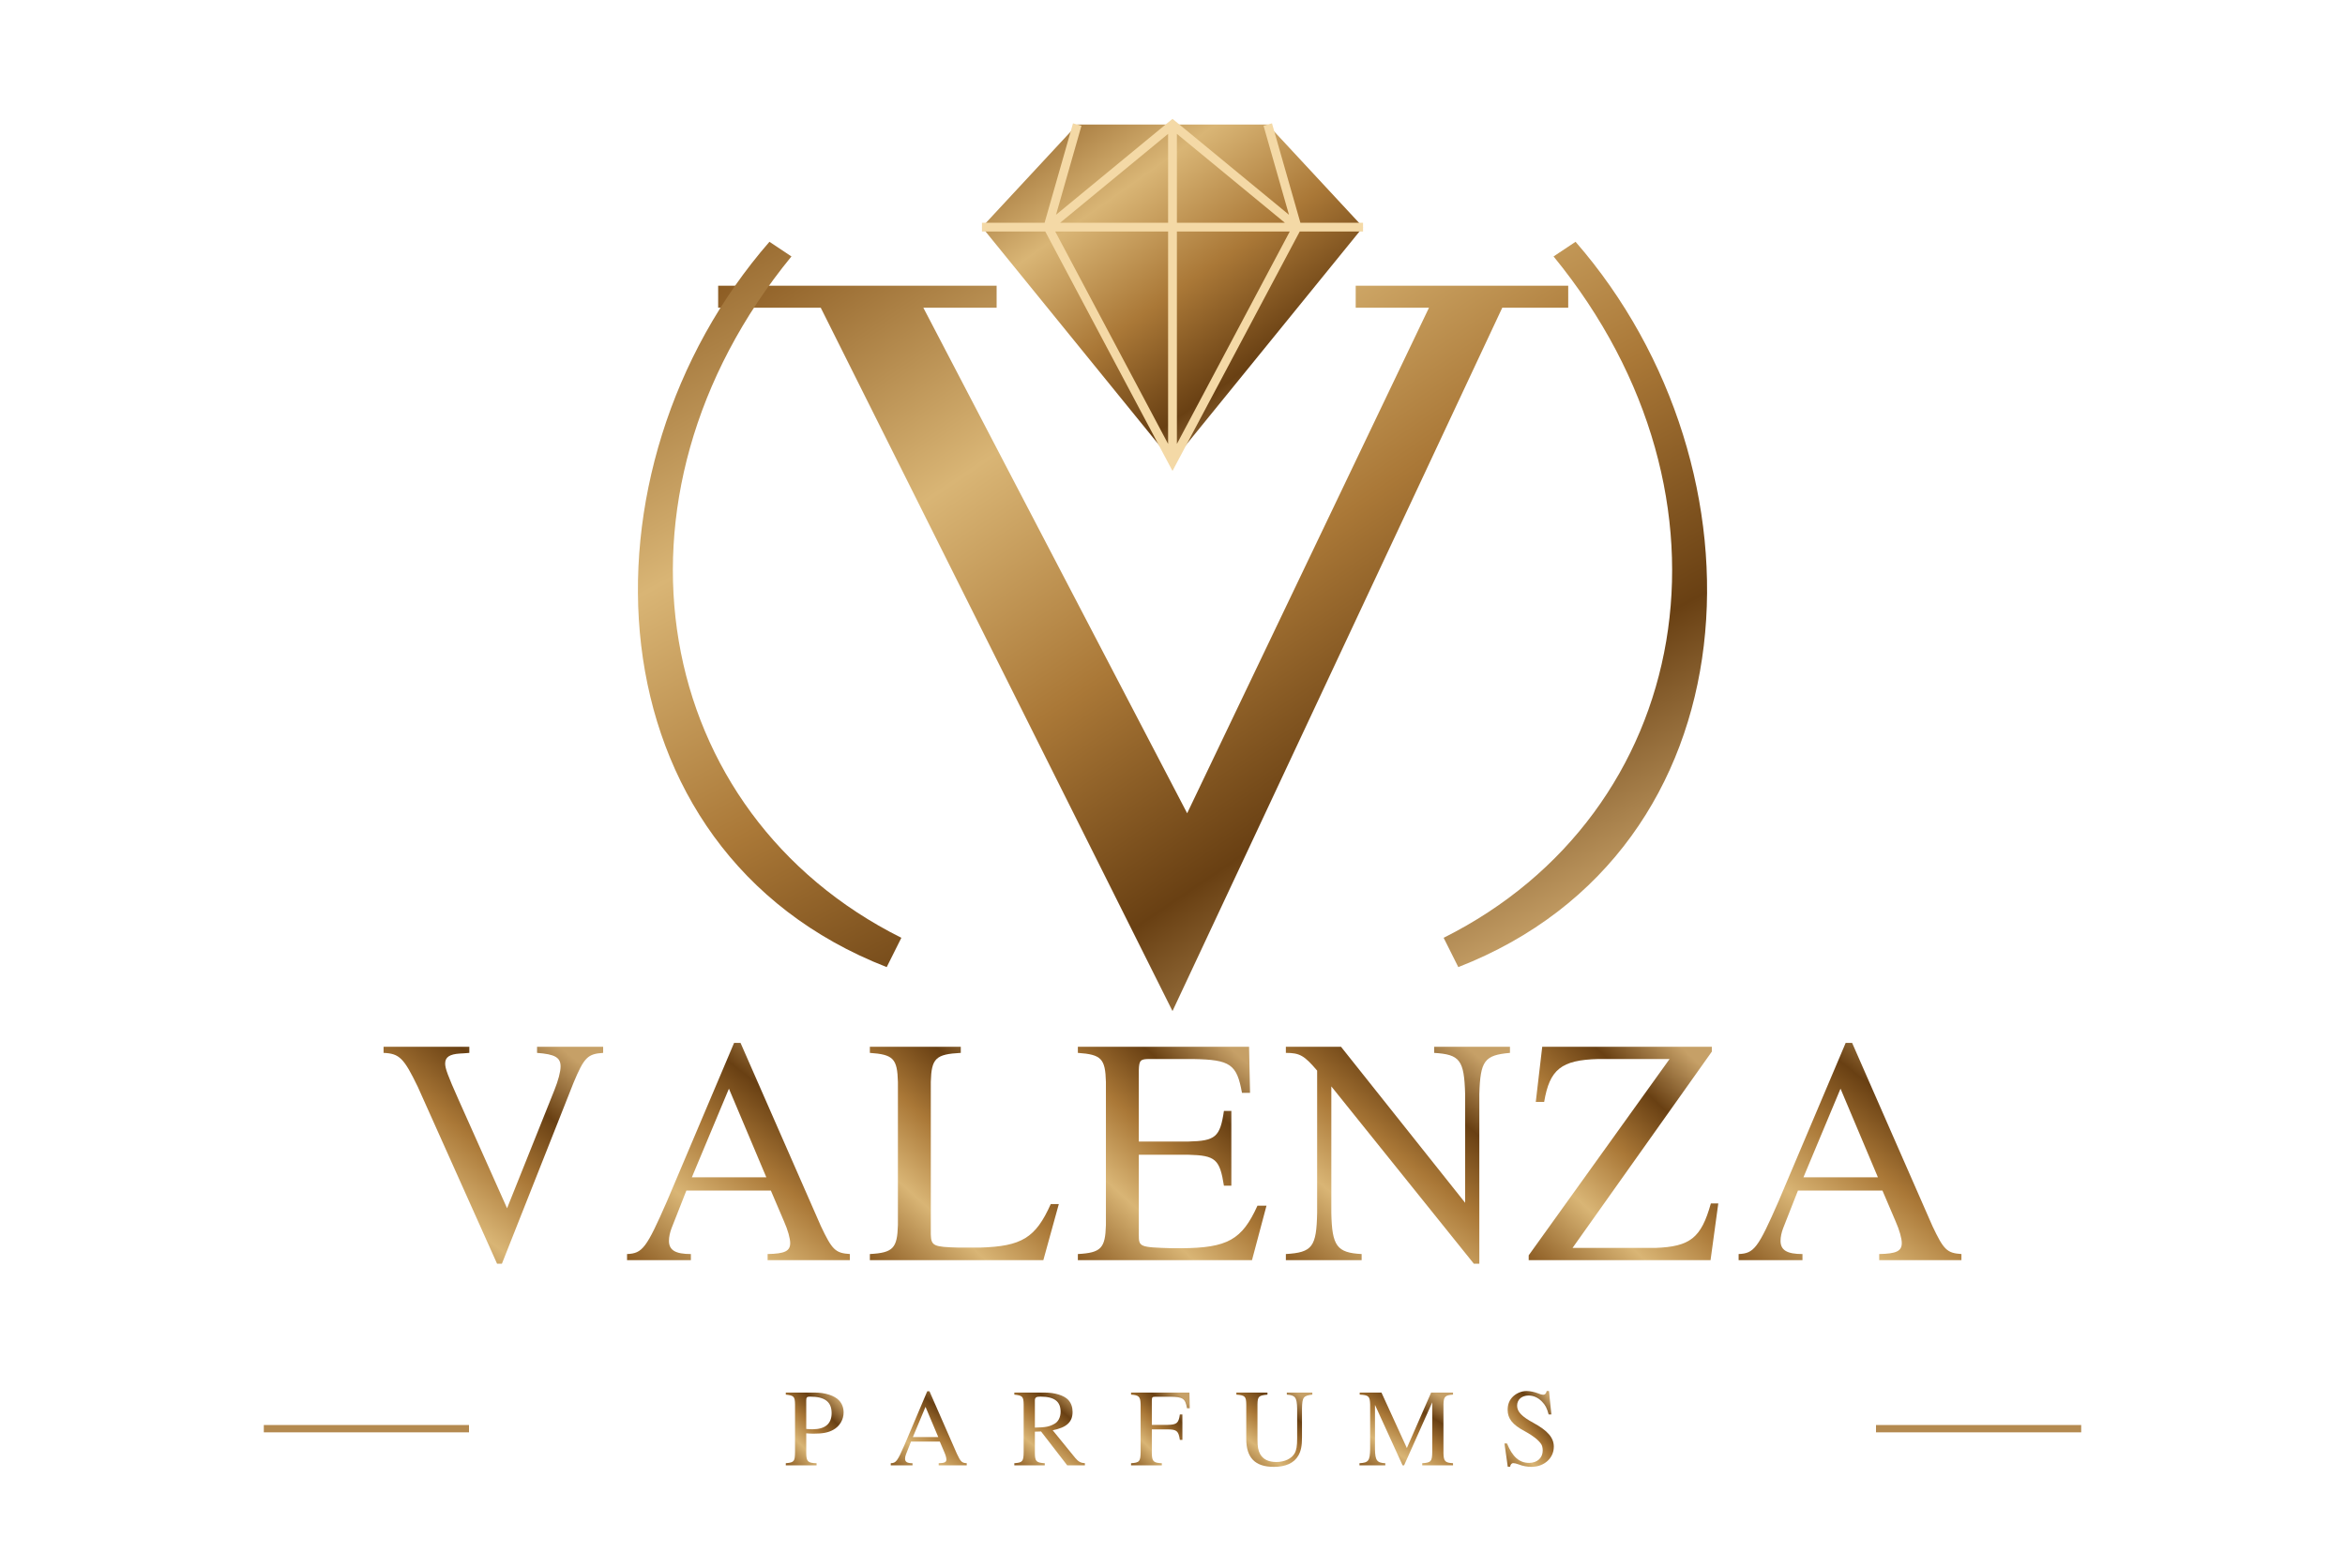
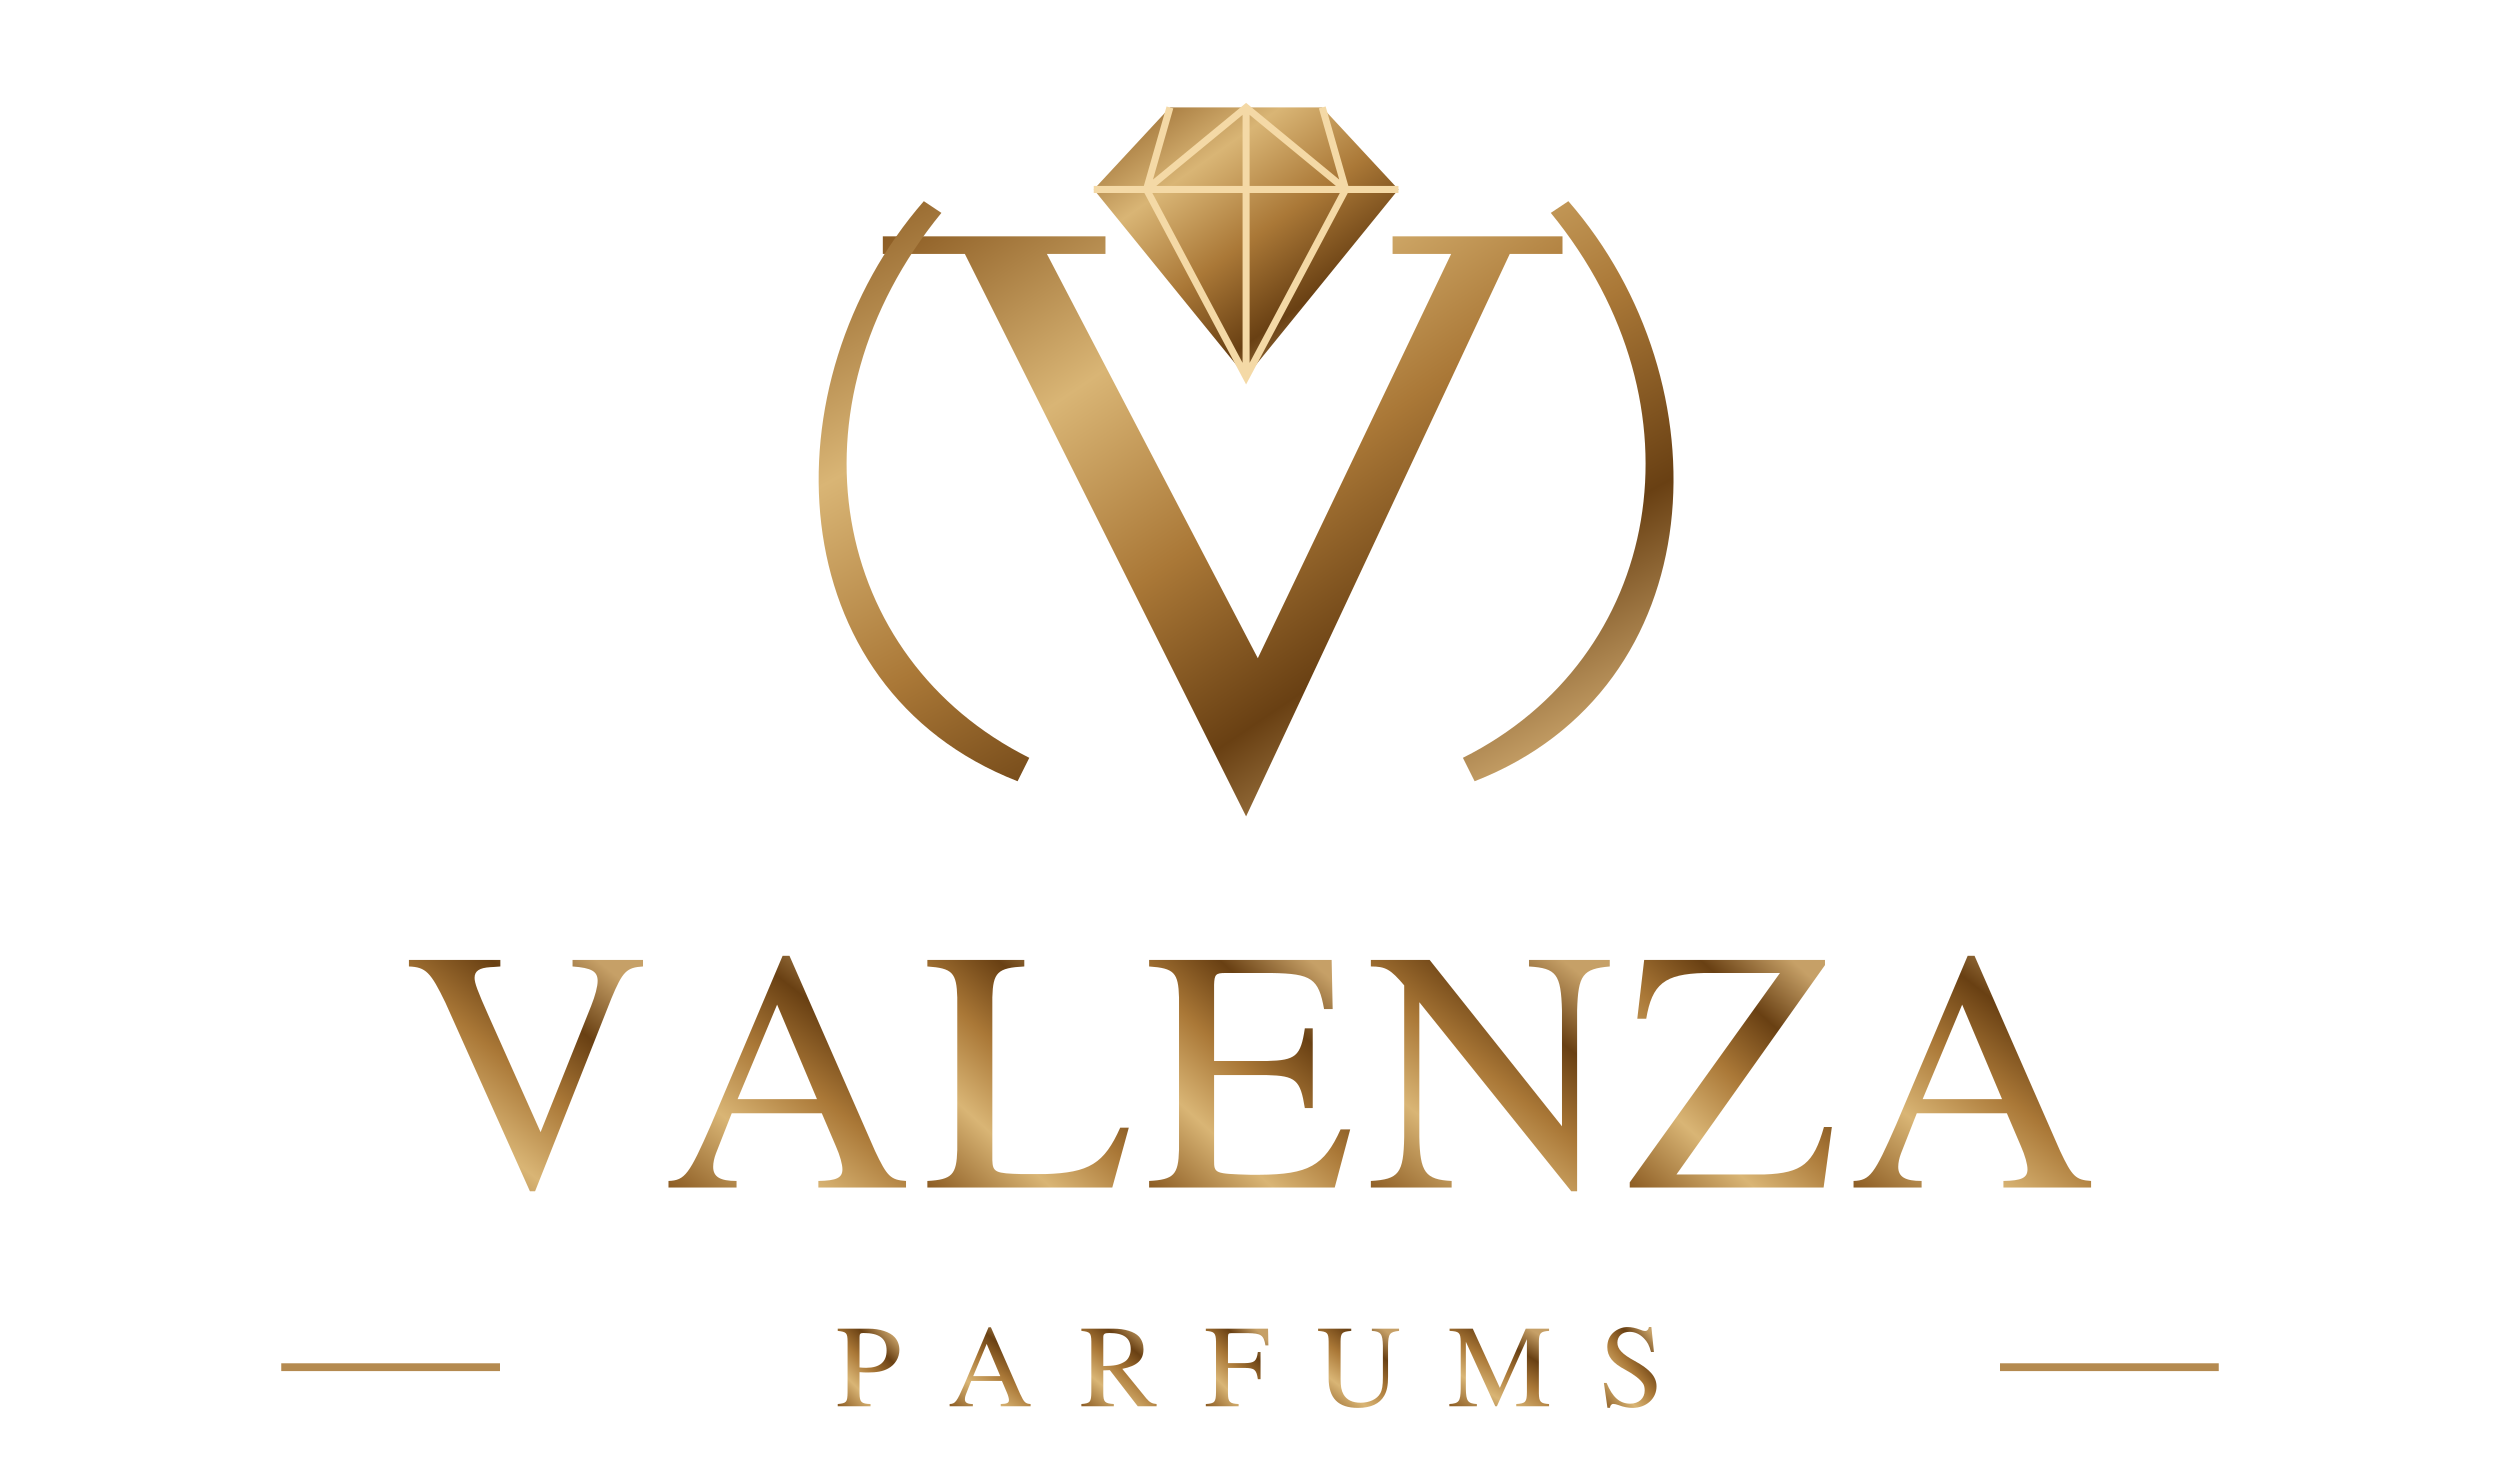
- <svg xmlns="http://www.w3.org/2000/svg" preserveAspectRatio="xMidYMid meet" viewBox="-10 8 320 214" role="img">
+ <svg xmlns="http://www.w3.org/2000/svg" preserveAspectRatio="xMidYMid meet" viewBox="-10 20 320 188" role="img">
  <defs>
    <linearGradient id="gold" x1="0" y1="0" x2=".8" y2="1">
      <stop stop-color="#8c5c23" />
      <stop offset=".3" stop-color="#d9b575" />
      <stop offset=".55" stop-color="#aa7837" />
      <stop offset=".78" stop-color="#694013" />
      <stop offset="1" stop-color="#c6a067" />
    </linearGradient>
  </defs>
-   <g fill="url(#gold)">
-     <path d="M88 47h38v3h-10l36 69 33-69h-10v-3h29v3h-9l-45 96-48-96H88z" />
-     <path d="M98 43C71 76 79 119 113 136l-2 4C70 124 68 72 95 41zM202 43c27 33 19 76-15 93l2 4c41-16 43-68 16-99z" />
-     <path d="M137 25h26l13 14-26 32-26-32z" />
-   </g>
-   <g fill="none" stroke="#f4d9a6" stroke-width="1.2">
-     <path d="M124 39h52M137 25l-4 14 17 32 17-32-4-14M133 39l17-14 17 14M150 25v46" />
+   <g transform="translate(37 15) scale(.75)">
+     <g fill="url(#gold)">
+       <path d="M88 47h38v3h-10l36 69 33-69h-10v-3h29v3h-9l-45 96-48-96H88z" />
+       <path d="M98 43C71 76 79 119 113 136l-2 4C70 124 68 72 95 41zM202 43c27 33 19 76-15 93l2 4c41-16 43-68 16-99z" />
+       <path d="M137 25h26l13 14-26 32-26-32z" />
+     </g>
+     <g fill="none" stroke="#f4d9a6" stroke-width="1.2">
+       <path d="M124 39h52M137 25l-4 14 17 32 17-32-4-14M133 39l17-14 17 14M150 25v46" />
+     </g>
  </g>
  <g fill="url(#gold)">
-     <path transform="translate(41.638 180) scale(0.044 -0.044)" d="M697 662H492V643C547 639 565 629 565 601C565 585 558 558 546 528L399 161L248 499C215 573 207 595 207 610C207 630 221 639 253 641C258 641 269 642 282 643V662H16V643C65 641 79 627 122 538L368 -11H383L605 550C638 629 649 640 697 643Z" />
-     <path transform="translate(74.906 180) scale(0.044 -0.044)" d="M706 19C661 22 651 32 616 106L367 674H347L139 183C75 37 63 21 15 19V0H213V19C165 19 145 31 145 60C145 72 148 86 153 99L199 216H461L502 120C514 93 521 67 521 53C521 28 504 20 451 19V0H706ZM216 257 331 532 447 257Z" />
-     <path transform="translate(108.174 180) scale(0.044 -0.044)" d="M294 662H12V643C85 638 97 625 99 553V109C97 37 84 23 12 19V0H550L598 174H573C526 69 483 43 354 39H287C210 41 202 44 201 80V553C203 626 216 639 294 643Z" />
-     <path transform="translate(136.558 180) scale(0.044 -0.044)" d="M597 169H569C521 63 476 38 333 37H306C202 40 201 41 201 80V327H355C439 325 452 313 465 231H488V463H465C453 382 439 370 355 368H201V590C202 620 206 624 234 624H369C485 622 505 608 521 519H546L543 662H12V643C85 638 97 625 99 553V109C97 37 84 23 12 19V0H552Z" />
-     <path transform="translate(164.942 180) scale(0.044 -0.044)" d="M707 662H472V643C552 638 565 621 568 515V178L183 662H12V643C55 643 69 635 109 588V147C107 41 94 24 12 19V0H247V19C170 23 155 44 153 147V539L595 -11H612V515C615 619 628 636 707 643Z" />
-     <path transform="translate(198.210 180) scale(0.044 -0.044)" d="M574 176C544 69 510 42 402 38H145L577 647V662H51L31 491H57C74 592 110 621 225 624H446L9 15V0H573L597 176Z" />
-     <path transform="translate(226.594 180) scale(0.044 -0.044)" d="M706 19C661 22 651 32 616 106L367 674H347L139 183C75 37 63 21 15 19V0H213V19C165 19 145 31 145 60C145 72 148 86 153 99L199 216H461L502 120C514 93 521 67 521 53C521 28 504 20 451 19V0H706ZM216 257 331 532 447 257Z" />
-     <path transform="translate(96.990 208) scale(0.015 -0.015)" d="M16 643C90 635 99 626 100 553V120C99 35 92 26 16 19V0H296V19C217 21 203 35 202 109V291C228 289 245 288 271 288C350 288 403 298 446 322C506 354 542 415 542 481C542 523 528 561 501 590C461 634 374 662 280 662H16ZM202 591C202 618 209 625 236 625C371 625 433 578 433 475C433 378 374 328 259 328C239 328 225 329 202 331Z" />
-     <path transform="translate(111.330 208) scale(0.015 -0.015)" d="M706 19C661 22 651 32 616 106L367 674H347L139 183C75 37 63 21 15 19V0H213V19C165 19 145 31 145 60C145 72 148 86 153 99L199 216H461L502 120C514 93 521 67 521 53C521 28 504 20 451 19V0H706ZM216 257 331 532 447 257Z" />
-     <path transform="translate(128.160 208) scale(0.015 -0.015)" d="M659 19C621 22 601 32 572 66L366 319C493 344 547 394 547 486C547 529 534 566 508 595C470 636 386 662 293 662H17V643C91 635 101 626 102 553V120C101 35 92 25 17 19V0H294V19C217 24 205 36 204 109V306L260 308L498 0H659ZM204 589C204 617 215 625 255 625C380 625 438 582 438 488C438 438 417 396 381 377C335 351 300 345 204 343Z" />
-     <path transform="translate(144.165 208) scale(0.015 -0.015)" d="M479 231V463H456C445 384 428 370 346 368H201V590C202 620 205 623 233 624H369C485 622 505 608 521 519H546L543 662H12V643C85 638 97 625 99 553V120C98 35 88 24 12 19V0H292V19C216 22 202 36 201 109V327H346C428 326 444 312 456 231Z" />
-     <path transform="translate(158.505 208) scale(0.015 -0.015)" d="M705 662H473V643C550 638 565 618 567 515V245C567 177 561 139 544 109C517 61 453 30 378 30C307 30 258 54 231 101C213 133 206 170 206 233V553C207 626 217 636 297 643V662H14V643C93 637 103 627 104 553V241C104 68 185 -14 355 -14C464 -14 539 21 578 89C602 131 611 177 611 254V515C613 620 624 634 705 643Z" />
-     <path transform="translate(175.335 208) scale(0.015 -0.015)" d="M863 662H664L443 157L212 662H14V643C96 639 107 628 109 553V147C107 41 94 24 12 19V0H247V19C170 23 155 44 153 147V550L404 0H418L674 573V120C673 35 662 24 583 19V0H863V19C791 23 778 37 776 109V553C778 625 790 638 863 643Z" />
-     <path transform="translate(194.670 208) scale(0.015 -0.015)" d="M447 676H426C422 654 411 642 394 642C384 642 367 646 350 654C313 668 276 676 243 676C201 676 157 659 124 630C89 599 71 557 71 505C71 425 115 369 227 310C299 271 351 231 376 193C385 180 390 159 390 134C390 68 340 22 267 22C177 22 115 77 65 199H42L72 -13H94C95 6 107 20 122 20C133 20 150 16 169 9C207 -6 248 -14 287 -14C403 -14 491 65 491 169C491 251 436 315 304 387C199 444 157 488 157 543C157 598 199 635 261 635C306 635 348 616 383 580C414 548 428 522 444 463H469Z" />
+     <path transform="translate(41.638 172) scale(0.044 -0.044)" d="M697 662H492V643C547 639 565 629 565 601C565 585 558 558 546 528L399 161L248 499C215 573 207 595 207 610C207 630 221 639 253 641C258 641 269 642 282 643V662H16V643C65 641 79 627 122 538L368 -11H383L605 550C638 629 649 640 697 643Z" />
+     <path transform="translate(74.906 172) scale(0.044 -0.044)" d="M706 19C661 22 651 32 616 106L367 674H347L139 183C75 37 63 21 15 19V0H213V19C165 19 145 31 145 60C145 72 148 86 153 99L199 216H461L502 120C514 93 521 67 521 53C521 28 504 20 451 19V0H706ZM216 257 331 532 447 257Z" />
+     <path transform="translate(108.174 172) scale(0.044 -0.044)" d="M294 662H12V643C85 638 97 625 99 553V109C97 37 84 23 12 19V0H550L598 174H573C526 69 483 43 354 39H287C210 41 202 44 201 80V553C203 626 216 639 294 643Z" />
+     <path transform="translate(136.558 172) scale(0.044 -0.044)" d="M597 169H569C521 63 476 38 333 37H306C202 40 201 41 201 80V327H355C439 325 452 313 465 231H488V463H465C453 382 439 370 355 368H201V590C202 620 206 624 234 624H369C485 622 505 608 521 519H546L543 662H12V643C85 638 97 625 99 553V109C97 37 84 23 12 19V0H552Z" />
+     <path transform="translate(164.942 172) scale(0.044 -0.044)" d="M707 662H472V643C552 638 565 621 568 515V178L183 662H12V643C55 643 69 635 109 588V147C107 41 94 24 12 19V0H247V19C170 23 155 44 153 147V539L595 -11H612V515C615 619 628 636 707 643Z" />
+     <path transform="translate(198.210 172) scale(0.044 -0.044)" d="M574 176C544 69 510 42 402 38H145L577 647V662H51L31 491H57C74 592 110 621 225 624H446L9 15V0H573L597 176Z" />
+     <path transform="translate(226.594 172) scale(0.044 -0.044)" d="M706 19C661 22 651 32 616 106L367 674H347L139 183C75 37 63 21 15 19V0H213V19C165 19 145 31 145 60C145 72 148 86 153 99L199 216H461L502 120C514 93 521 67 521 53C521 28 504 20 451 19V0H706ZM216 257 331 532 447 257Z" />
+     <path transform="translate(96.990 200) scale(0.015 -0.015)" d="M16 643C90 635 99 626 100 553V120C99 35 92 26 16 19V0H296V19C217 21 203 35 202 109V291C228 289 245 288 271 288C350 288 403 298 446 322C506 354 542 415 542 481C542 523 528 561 501 590C461 634 374 662 280 662H16ZM202 591C202 618 209 625 236 625C371 625 433 578 433 475C433 378 374 328 259 328C239 328 225 329 202 331Z" />
+     <path transform="translate(111.330 200) scale(0.015 -0.015)" d="M706 19C661 22 651 32 616 106L367 674H347L139 183C75 37 63 21 15 19V0H213V19C165 19 145 31 145 60C145 72 148 86 153 99L199 216H461L502 120C514 93 521 67 521 53C521 28 504 20 451 19V0H706ZM216 257 331 532 447 257Z" />
+     <path transform="translate(128.160 200) scale(0.015 -0.015)" d="M659 19C621 22 601 32 572 66L366 319C493 344 547 394 547 486C547 529 534 566 508 595C470 636 386 662 293 662H17V643C91 635 101 626 102 553V120C101 35 92 25 17 19V0H294V19C217 24 205 36 204 109V306L260 308L498 0H659ZM204 589C204 617 215 625 255 625C380 625 438 582 438 488C438 438 417 396 381 377C335 351 300 345 204 343Z" />
+     <path transform="translate(144.165 200) scale(0.015 -0.015)" d="M479 231V463H456C445 384 428 370 346 368H201V590C202 620 205 623 233 624H369C485 622 505 608 521 519H546L543 662H12V643C85 638 97 625 99 553V120C98 35 88 24 12 19V0H292V19C216 22 202 36 201 109V327H346C428 326 444 312 456 231Z" />
+     <path transform="translate(158.505 200) scale(0.015 -0.015)" d="M705 662H473V643C550 638 565 618 567 515V245C567 177 561 139 544 109C517 61 453 30 378 30C307 30 258 54 231 101C213 133 206 170 206 233V553C207 626 217 636 297 643V662H14V643C93 637 103 627 104 553V241C104 68 185 -14 355 -14C464 -14 539 21 578 89C602 131 611 177 611 254V515C613 620 624 634 705 643Z" />
+     <path transform="translate(175.335 200) scale(0.015 -0.015)" d="M863 662H664L443 157L212 662H14V643C96 639 107 628 109 553V147C107 41 94 24 12 19V0H247V19C170 23 155 44 153 147V550L404 0H418L674 573V120C673 35 662 24 583 19V0H863V19C791 23 778 37 776 109V553C778 625 790 638 863 643Z" />
+     <path transform="translate(194.670 200) scale(0.015 -0.015)" d="M447 676H426C422 654 411 642 394 642C384 642 367 646 350 654C313 668 276 676 243 676C201 676 157 659 124 630C89 599 71 557 71 505C71 425 115 369 227 310C299 271 351 231 376 193C385 180 390 159 390 134C390 68 340 22 267 22C177 22 115 77 65 199H42L72 -13H94C95 6 107 20 122 20C133 20 150 16 169 9C207 -6 248 -14 287 -14C403 -14 491 65 491 169C491 251 436 315 304 387C199 444 157 488 157 543C157 598 199 635 261 635C306 635 348 616 383 580C414 548 428 522 444 463H469Z" />
  </g>
-   <path d="M26 203h28M246 203h28" stroke="#b48a50" />
+   <path d="M26 195h28M246 195h28" stroke="#b48a50" />
</svg>
